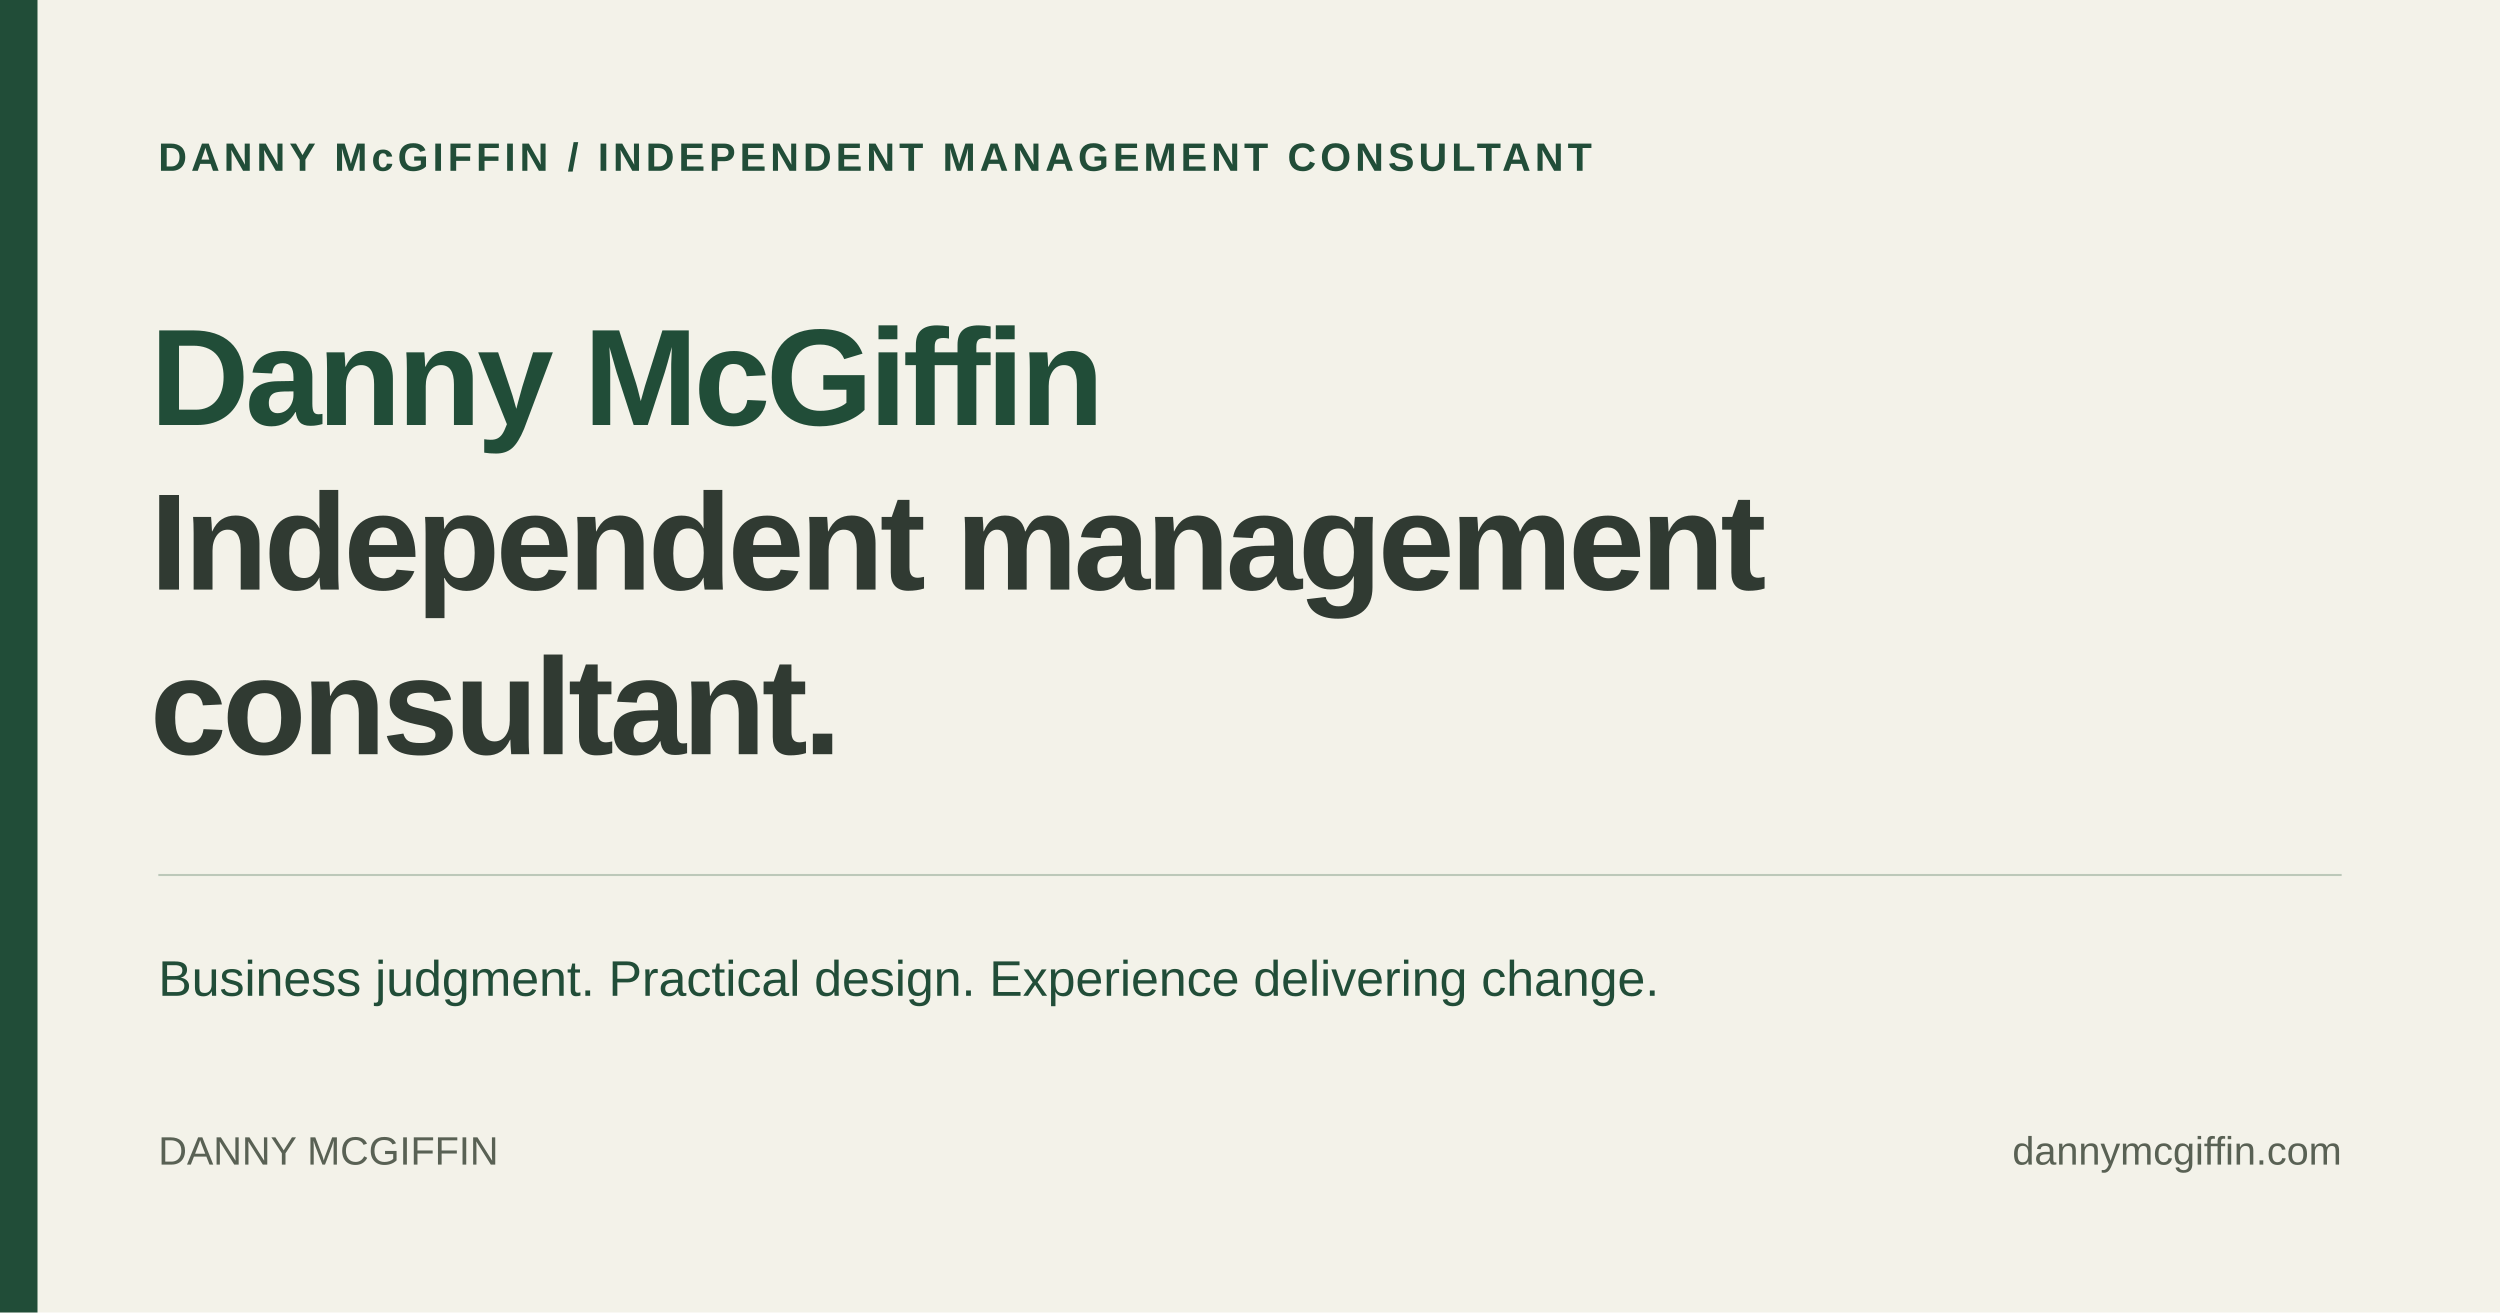
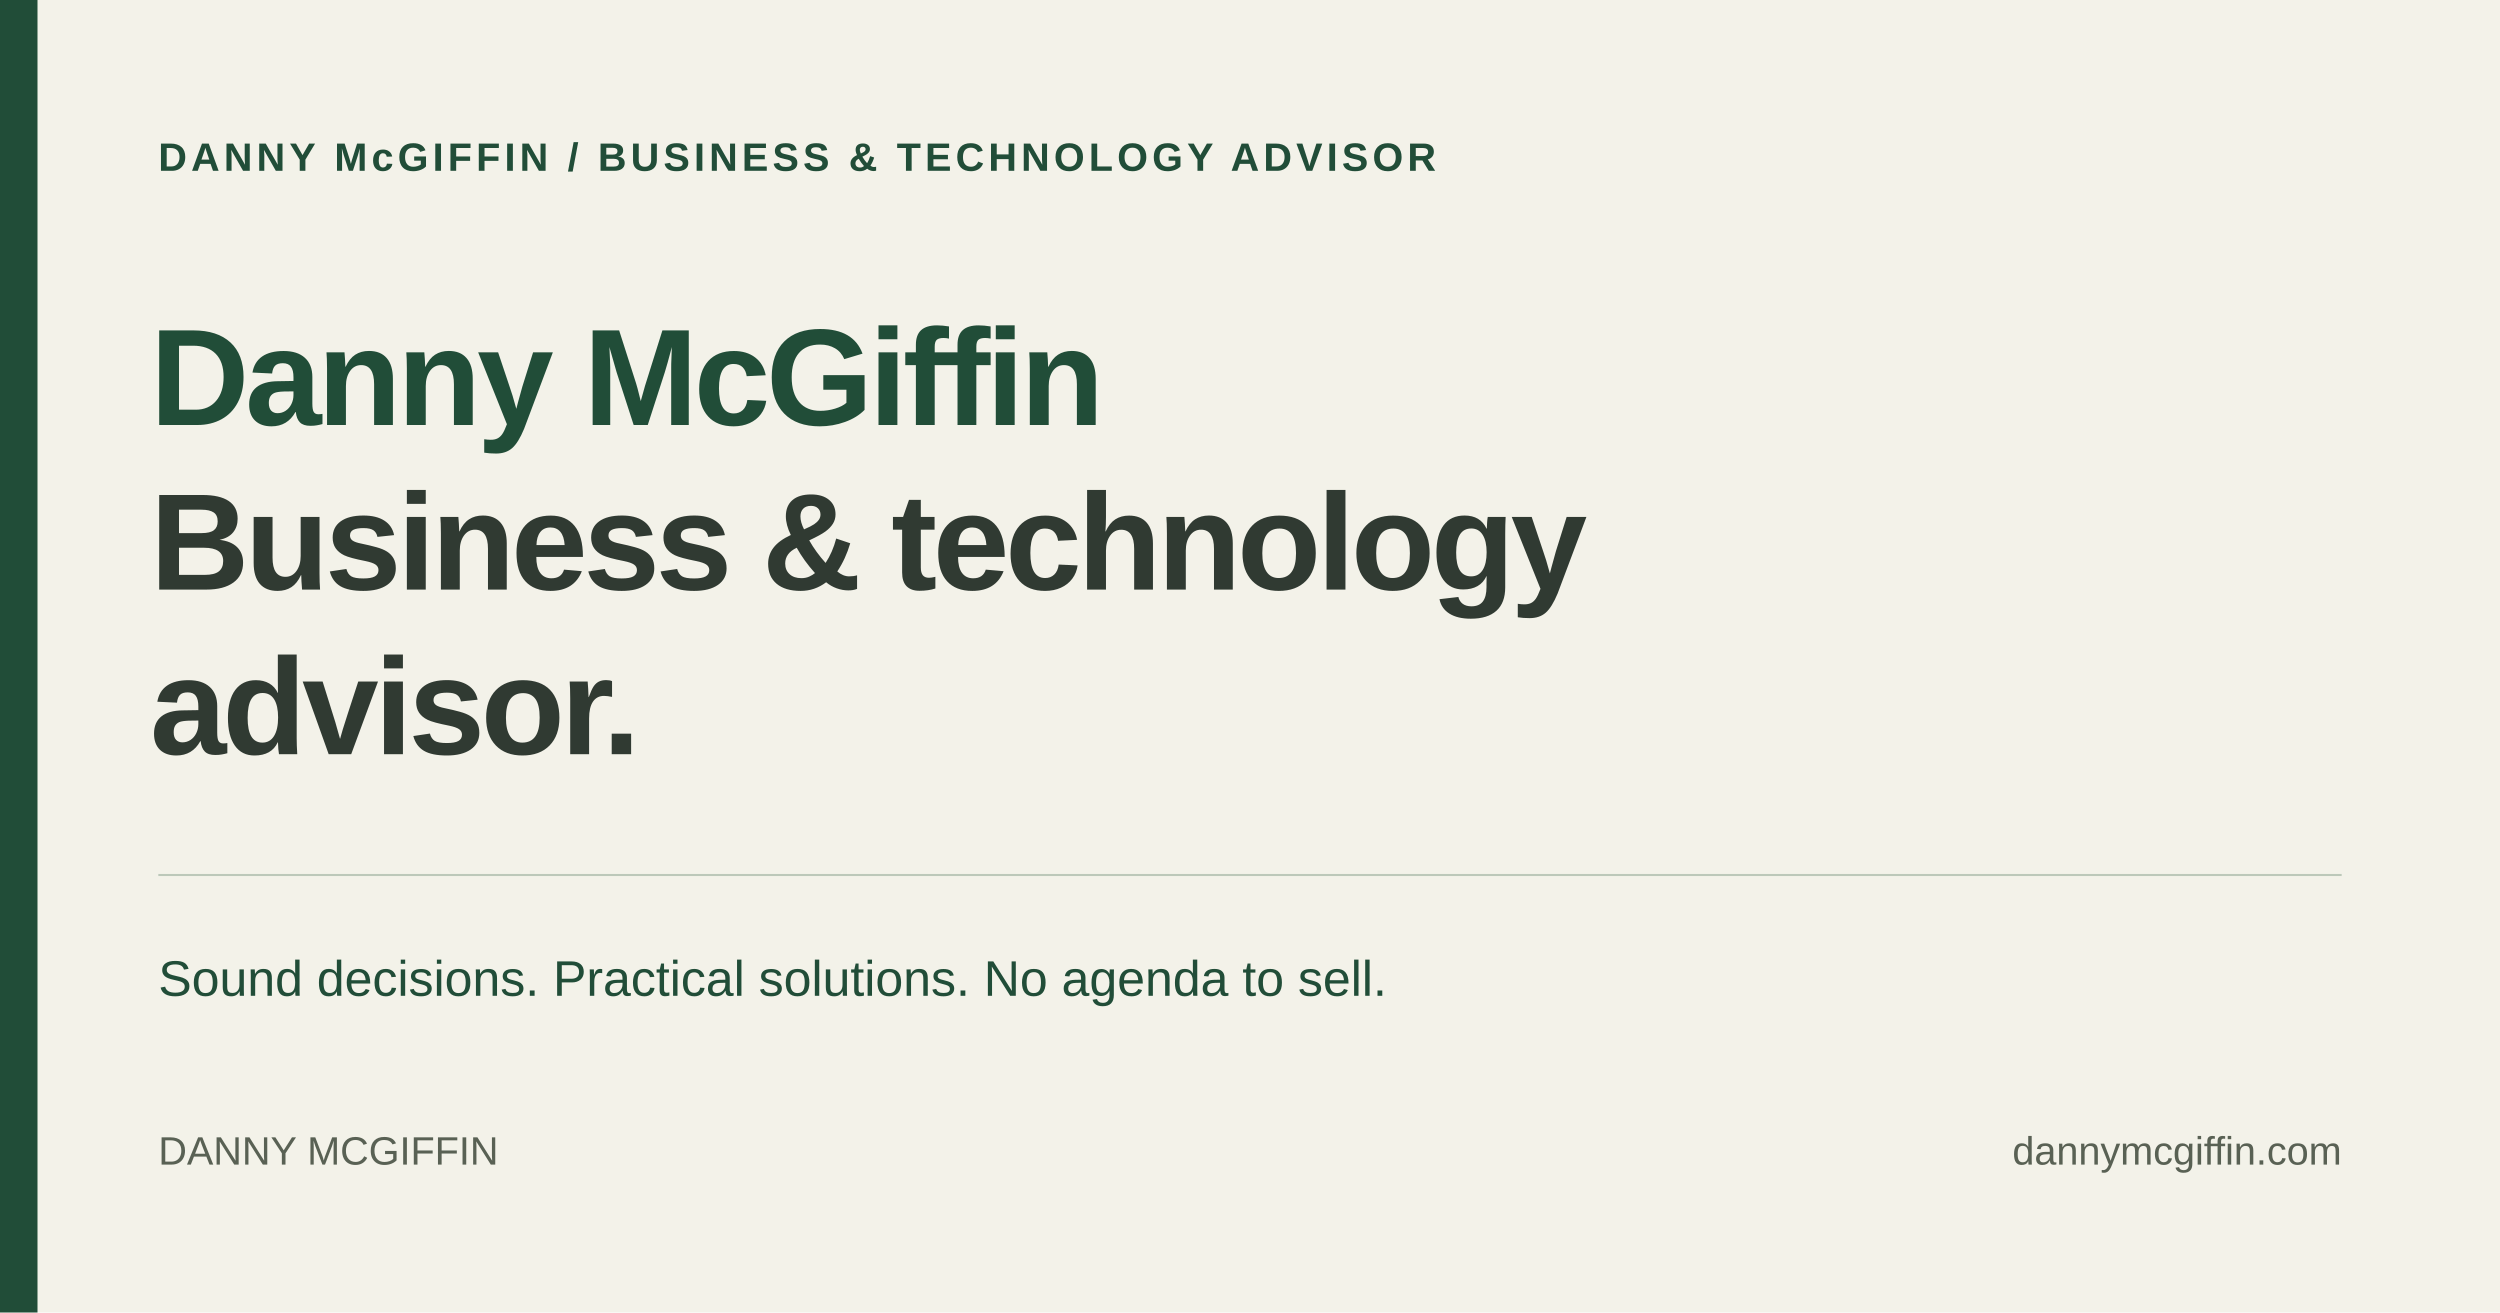
<svg xmlns="http://www.w3.org/2000/svg" width="1200" height="630" viewBox="0 0 1200 630">
  <rect width="1200" height="630" fill="#f3f2e9" />
  <rect width="18" height="630" fill="#214d38" />
  <g font-family="Arial, sans-serif">
-     <text x="76" y="82" font-size="19" font-weight="700" letter-spacing="2" fill="#214d38">DANNY McGIFFIN / INDEPENDENT MANAGEMENT CONSULTANT</text>
+     <text x="76" y="82" font-size="19" font-weight="700" letter-spacing="2" fill="#214d38">DANNY McGIFFIN / BUSINESS &amp; TECHNOLOGY ADVISOR</text>
    <g font-size="66" font-weight="700" letter-spacing="-2" fill="#303a32">
      <text x="72" y="204" fill="#214d38">Danny McGiffin</text>
-       <text x="72" y="283">Independent management</text>
-       <text x="72" y="362">consultant.</text>
+       <text x="72" y="283">Business &amp; technology</text>
+       <text x="72" y="362">advisor.</text>
    </g>
    <path d="M76 420H1124" stroke="#bcc8b9" />
-     <text x="76" y="478" font-size="24" fill="#214d38">Business judgment. Practical design. Experience delivering change.</text>
+     <text x="76" y="478" font-size="24" fill="#214d38">Sound decisions. Practical solutions. No agenda to sell.</text>
    <text x="76" y="559" font-size="19" fill="#596154">DANNY MCGIFFIN</text>
    <text x="1124" y="559" font-size="19" text-anchor="end" fill="#596154">dannymcgiffin.com</text>
  </g>
</svg>
